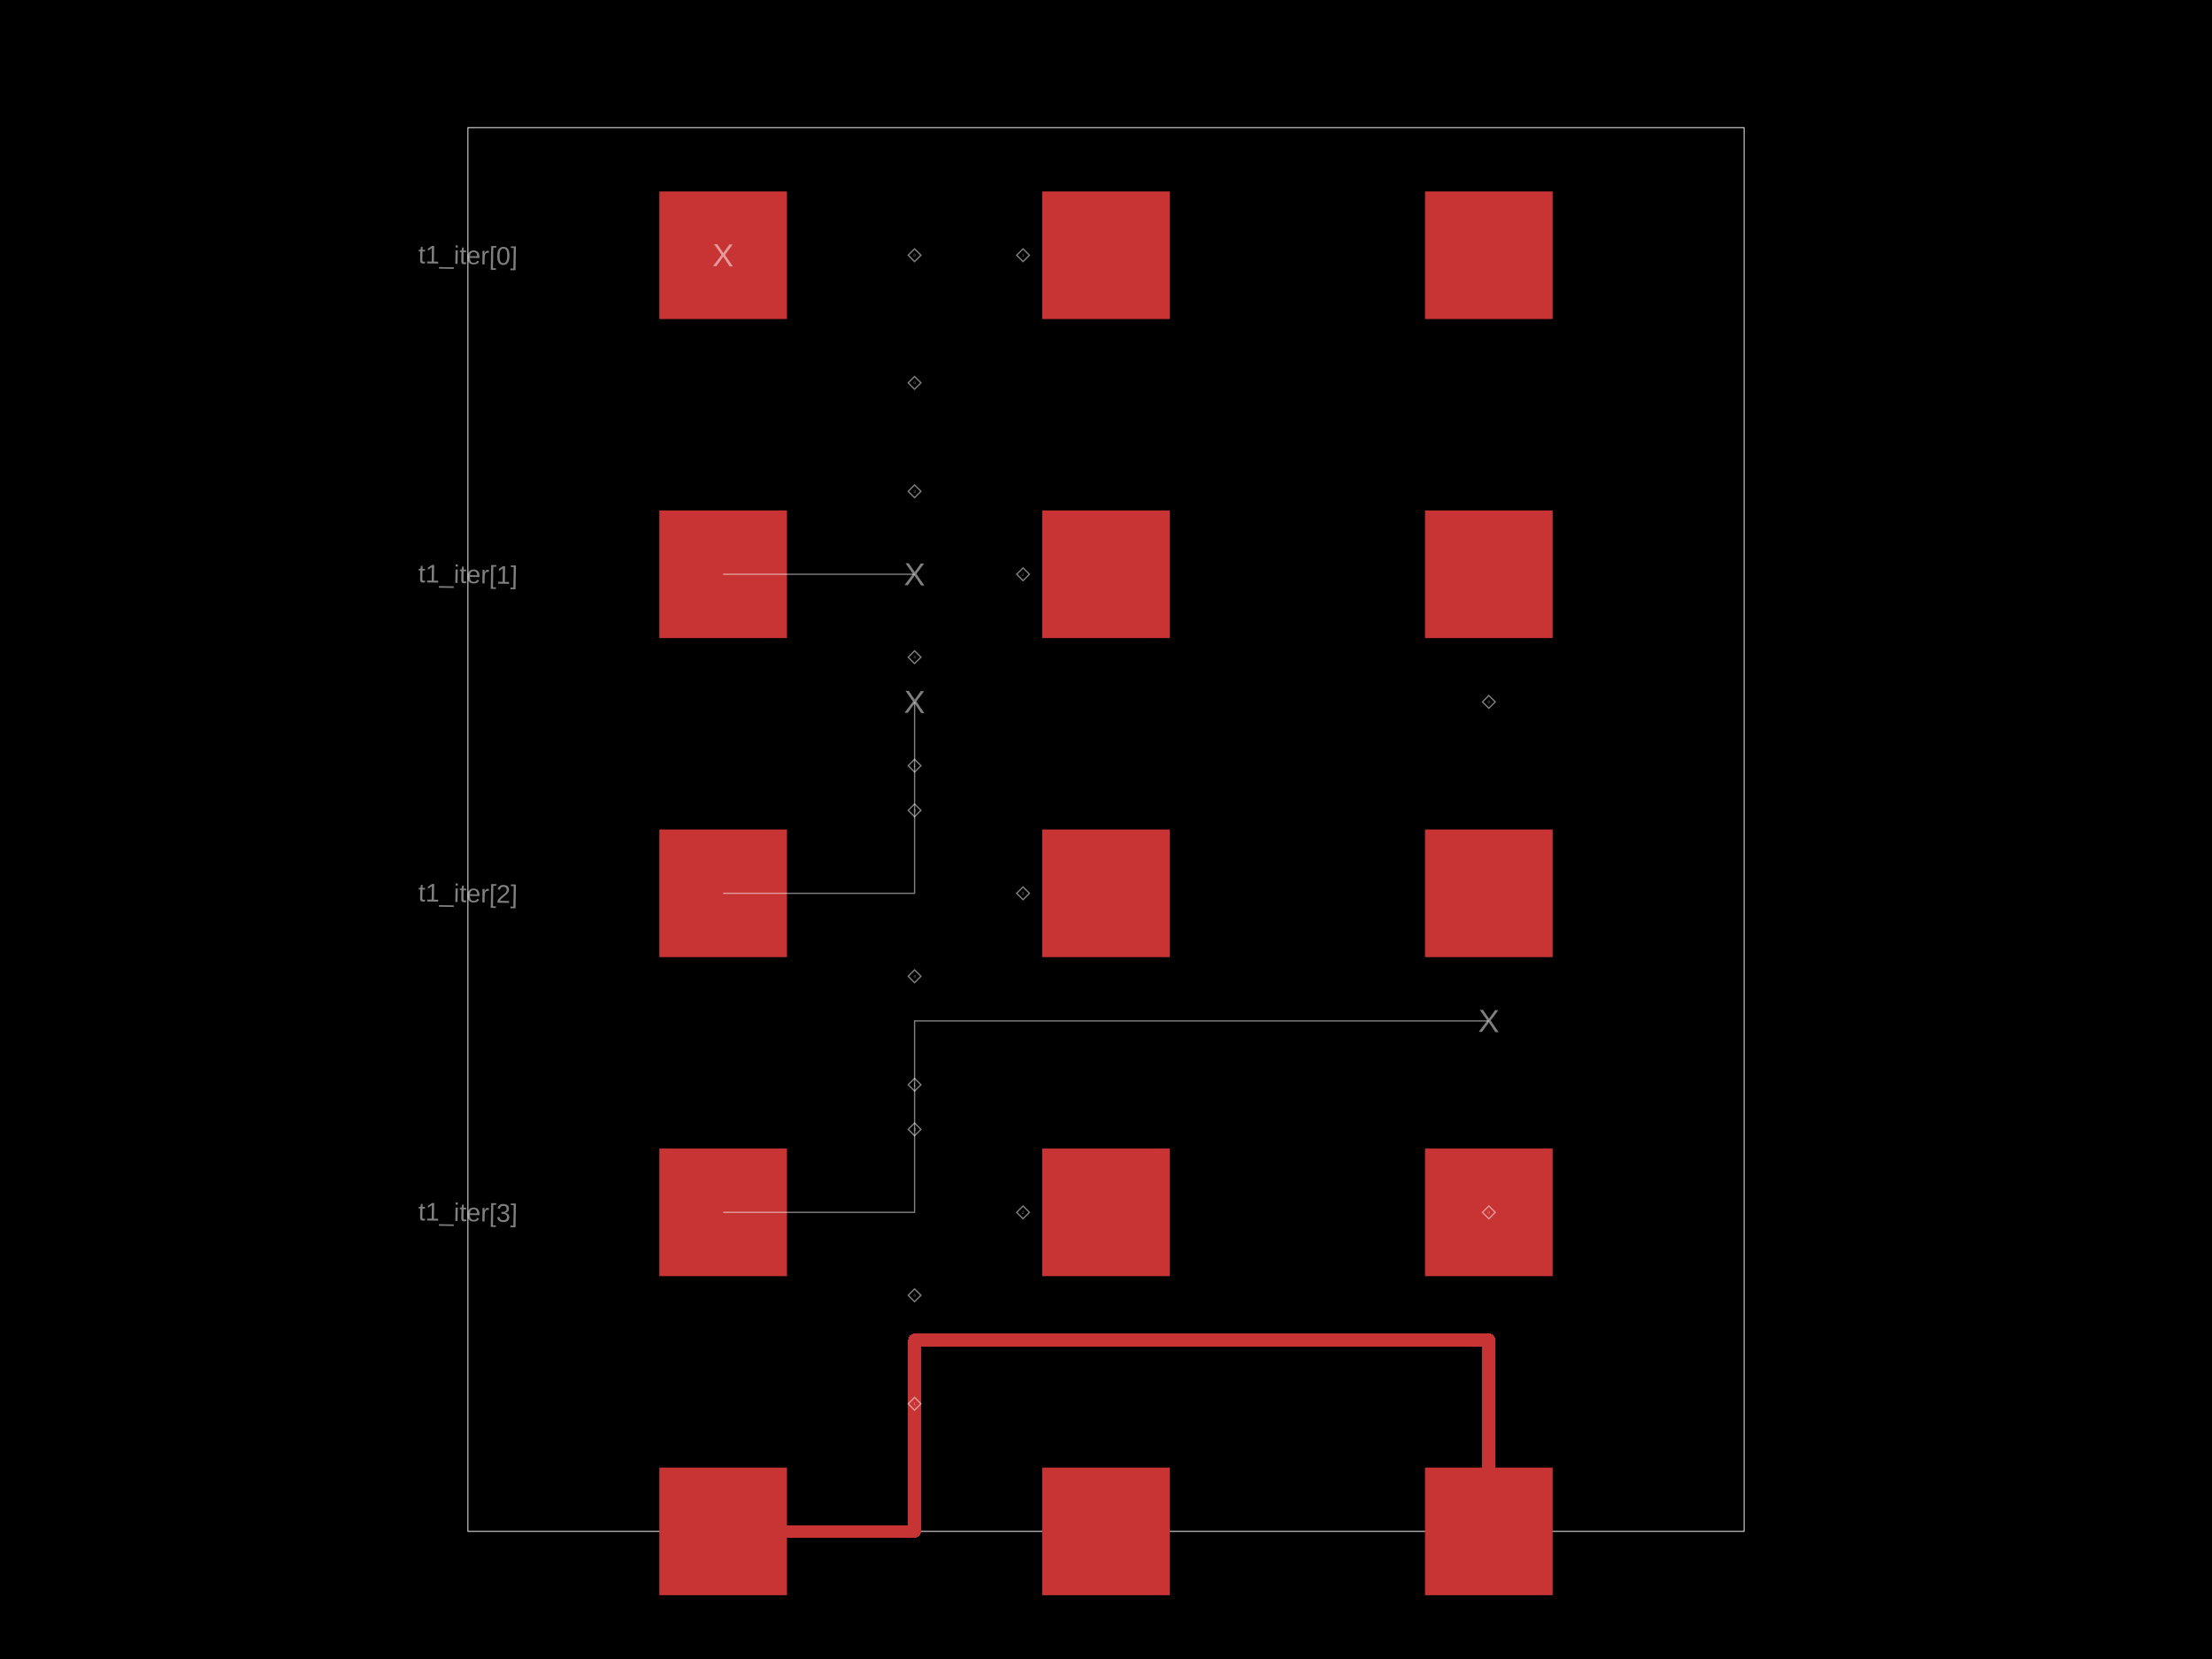
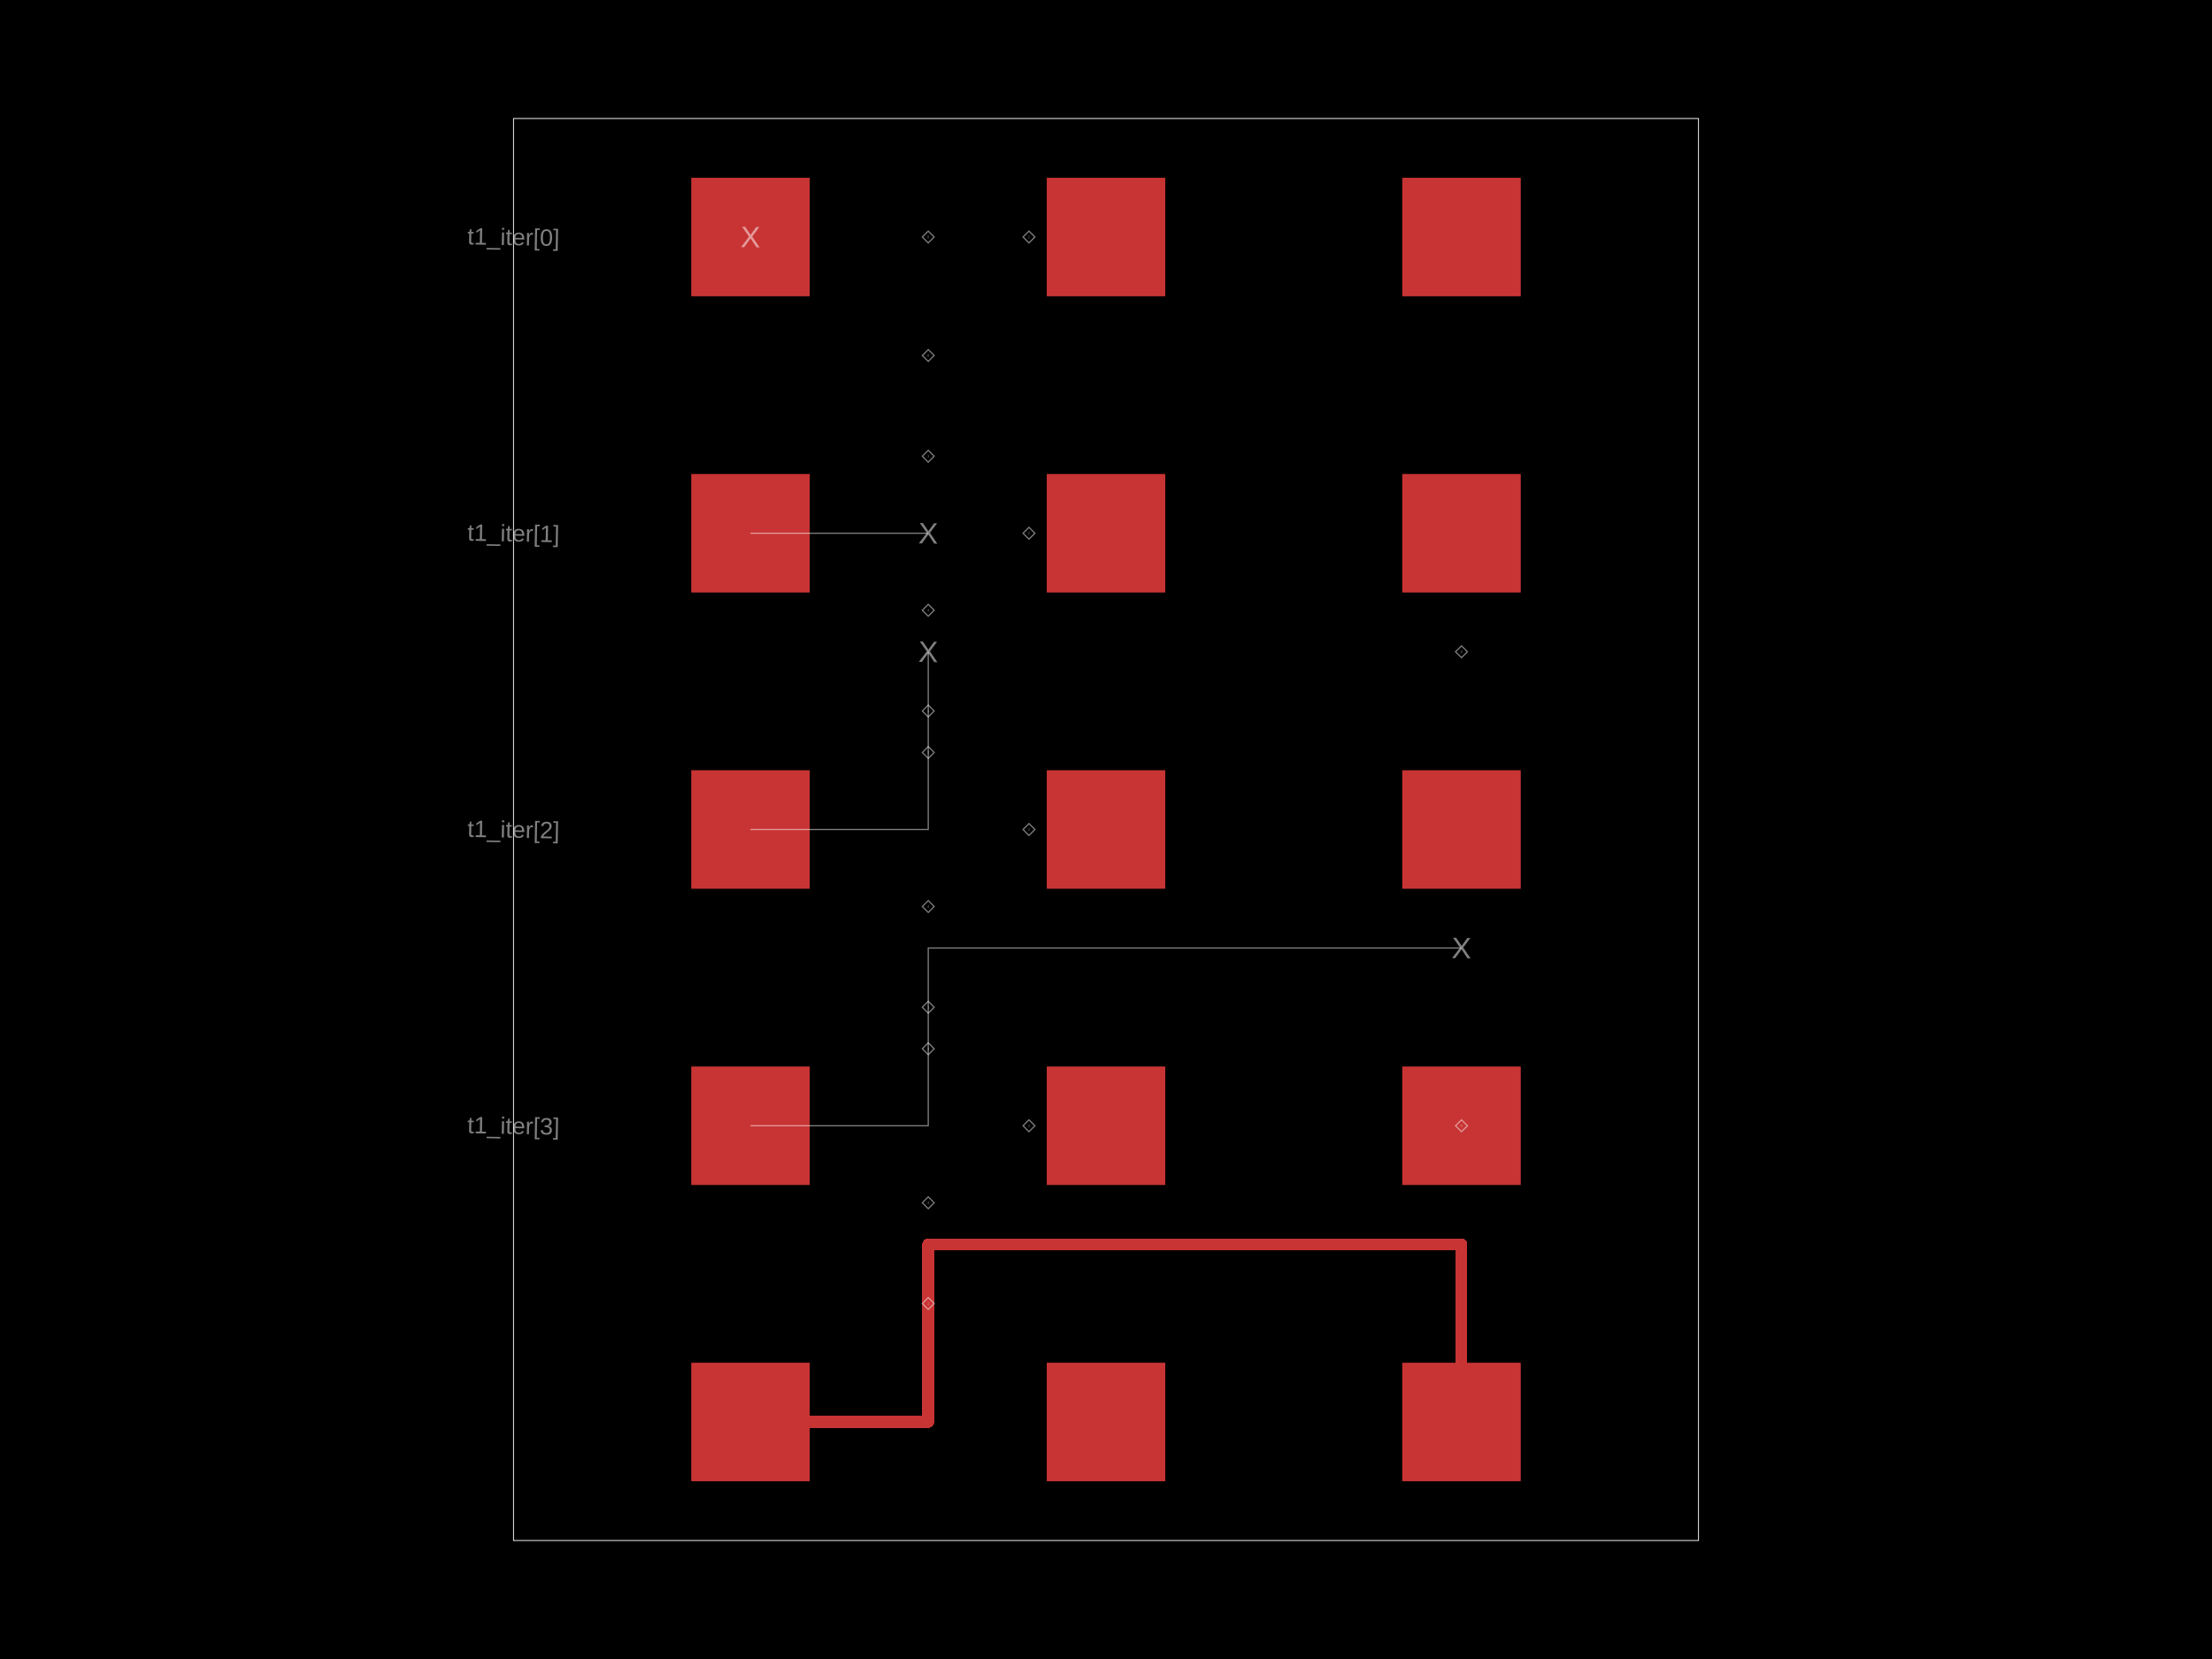
<svg xmlns="http://www.w3.org/2000/svg" width="800" height="600">
  <style>
              .pcb-board { fill: #000; }
              .pcb-trace { fill: none; }
              .pcb-hole-outer { fill: rgb(200, 52, 52); }
              .pcb-hole-inner { fill: rgb(255, 38, 226); }
              .pcb-pad { }
              .pcb-boundary { fill: none; stroke: #fff; stroke-width: 0.3; }
              .pcb-silkscreen { fill: none; }
              .pcb-silkscreen-top { stroke: #f2eda1; }
              .pcb-silkscreen-bottom { stroke: #f2eda1; }
              .pcb-silkscreen-text { fill: #f2eda1; }
            </style>
  <rect class="pcb-board" x="0" y="0" width="800" height="600" />
-   <rect class="pcb-boundary" x="169.231" y="46.154" width="461.538" height="507.692" />
-   <g transform="translate(261.5385, 92.30769) rotate(0) scale(1, -1)">
+   <rect class="pcb-boundary" x="185.714" y="42.857" width="428.571" height="514.286" />
+   <g transform="translate(271.4286, 85.71429) rotate(0) scale(1, -1)">
    <rect class="pcb-component" x="0" y="0" width="0" height="0" />
    <rect class="pcb-component-outline" x="0" y="0" width="0" height="0" />
  </g>
-   <g transform="translate(538.4615, 92.30769) rotate(0) scale(1, -1)">
+   <g transform="translate(528.5714, 85.71429) rotate(0) scale(1, -1)">
    <rect class="pcb-component" x="0" y="0" width="0" height="0" />
    <rect class="pcb-component-outline" x="0" y="0" width="0" height="0" />
  </g>
-   <g transform="translate(400, 92.30769) rotate(0) scale(1, -1)">
+   <g transform="translate(400, 85.71429) rotate(0) scale(1, -1)">
    <rect class="pcb-component" x="0" y="0" width="0" height="0" />
    <rect class="pcb-component-outline" x="0" y="0" width="0" height="0" />
  </g>
-   <g transform="translate(261.5385, 207.6923) rotate(0) scale(1, -1)">
+   <g transform="translate(271.4286, 192.8571) rotate(0) scale(1, -1)">
    <rect class="pcb-component" x="0" y="0" width="0" height="0" />
    <rect class="pcb-component-outline" x="0" y="0" width="0" height="0" />
  </g>
-   <g transform="translate(538.4615, 207.6923) rotate(0) scale(1, -1)">
+   <g transform="translate(528.5714, 192.8571) rotate(0) scale(1, -1)">
    <rect class="pcb-component" x="0" y="0" width="0" height="0" />
    <rect class="pcb-component-outline" x="0" y="0" width="0" height="0" />
  </g>
-   <g transform="translate(400, 207.6923) rotate(0) scale(1, -1)">
+   <g transform="translate(400, 192.8571) rotate(0) scale(1, -1)">
    <rect class="pcb-component" x="0" y="0" width="0" height="0" />
    <rect class="pcb-component-outline" x="0" y="0" width="0" height="0" />
  </g>
-   <g transform="translate(261.5385, 323.0769) rotate(0) scale(1, -1)">
+   <g transform="translate(271.4286, 300) rotate(0) scale(1, -1)">
    <rect class="pcb-component" x="0" y="0" width="0" height="0" />
    <rect class="pcb-component-outline" x="0" y="0" width="0" height="0" />
  </g>
-   <g transform="translate(538.4615, 323.0769) rotate(0) scale(1, -1)">
+   <g transform="translate(528.5714, 300) rotate(0) scale(1, -1)">
    <rect class="pcb-component" x="0" y="0" width="0" height="0" />
    <rect class="pcb-component-outline" x="0" y="0" width="0" height="0" />
  </g>
-   <g transform="translate(400, 323.0769) rotate(0) scale(1, -1)">
+   <g transform="translate(400, 300) rotate(0) scale(1, -1)">
    <rect class="pcb-component" x="0" y="0" width="0" height="0" />
    <rect class="pcb-component-outline" x="0" y="0" width="0" height="0" />
  </g>
-   <g transform="translate(261.5385, 438.4615) rotate(0) scale(1, -1)">
+   <g transform="translate(271.4286, 407.1429) rotate(0) scale(1, -1)">
    <rect class="pcb-component" x="0" y="0" width="0" height="0" />
    <rect class="pcb-component-outline" x="0" y="0" width="0" height="0" />
  </g>
-   <g transform="translate(538.4615, 438.4615) rotate(0) scale(1, -1)">
+   <g transform="translate(528.5714, 407.1429) rotate(0) scale(1, -1)">
    <rect class="pcb-component" x="0" y="0" width="0" height="0" />
    <rect class="pcb-component-outline" x="0" y="0" width="0" height="0" />
  </g>
-   <g transform="translate(400, 438.4615) rotate(0) scale(1, -1)">
+   <g transform="translate(400, 407.1429) rotate(0) scale(1, -1)">
    <rect class="pcb-component" x="0" y="0" width="0" height="0" />
    <rect class="pcb-component-outline" x="0" y="0" width="0" height="0" />
  </g>
-   <g transform="translate(261.5385, 553.8462) rotate(0) scale(1, -1)">
+   <g transform="translate(271.4286, 514.2857) rotate(0) scale(1, -1)">
    <rect class="pcb-component" x="0" y="0" width="0" height="0" />
    <rect class="pcb-component-outline" x="0" y="0" width="0" height="0" />
  </g>
-   <g transform="translate(538.4615, 553.8462) rotate(0) scale(1, -1)">
+   <g transform="translate(528.5714, 514.2857) rotate(0) scale(1, -1)">
    <rect class="pcb-component" x="0" y="0" width="0" height="0" />
    <rect class="pcb-component-outline" x="0" y="0" width="0" height="0" />
  </g>
-   <g transform="translate(400, 553.8462) rotate(0) scale(1, -1)">
+   <g transform="translate(400, 514.2857) rotate(0) scale(1, -1)">
    <rect class="pcb-component" x="0" y="0" width="0" height="0" />
    <rect class="pcb-component-outline" x="0" y="0" width="0" height="0" />
  </g>
-   <rect class="pcb-pad" fill="rgb(200, 52, 52)" x="238.462" y="69.231" width="46.154" height="46.154" />
-   <rect class="pcb-pad" fill="rgb(200, 52, 52)" x="515.385" y="69.231" width="46.154" height="46.154" />
-   <rect class="pcb-pad" fill="rgb(200, 52, 52)" x="376.923" y="69.231" width="46.154" height="46.154" />
-   <rect class="pcb-pad" fill="rgb(200, 52, 52)" x="238.462" y="184.615" width="46.154" height="46.154" />
-   <rect class="pcb-pad" fill="rgb(200, 52, 52)" x="515.385" y="184.615" width="46.154" height="46.154" />
-   <rect class="pcb-pad" fill="rgb(200, 52, 52)" x="376.923" y="184.615" width="46.154" height="46.154" />
-   <rect class="pcb-pad" fill="rgb(200, 52, 52)" x="238.462" y="300" width="46.154" height="46.154" />
-   <rect class="pcb-pad" fill="rgb(200, 52, 52)" x="515.385" y="300" width="46.154" height="46.154" />
-   <rect class="pcb-pad" fill="rgb(200, 52, 52)" x="376.923" y="300" width="46.154" height="46.154" />
-   <rect class="pcb-pad" fill="rgb(200, 52, 52)" x="238.462" y="415.385" width="46.154" height="46.154" />
-   <rect class="pcb-pad" fill="rgb(200, 52, 52)" x="515.385" y="415.385" width="46.154" height="46.154" />
-   <rect class="pcb-pad" fill="rgb(200, 52, 52)" x="376.923" y="415.385" width="46.154" height="46.154" />
-   <rect class="pcb-pad" fill="rgb(200, 52, 52)" x="238.462" y="530.769" width="46.154" height="46.154" />
-   <rect class="pcb-pad" fill="rgb(200, 52, 52)" x="515.385" y="530.769" width="46.154" height="46.154" />
-   <rect class="pcb-pad" fill="rgb(200, 52, 52)" x="376.923" y="530.769" width="46.154" height="46.154" />
-   <path class="pcb-trace" stroke="rgb(200, 52, 52)" d="M 261.538 553.846 L 330.769 553.846" stroke-width="4.615" stroke-linecap="round" stroke-linejoin="round" shape-rendering="crispEdges" />
-   <path class="pcb-trace" stroke="rgb(200, 52, 52)" d="M 330.769 553.846 L 330.769 484.615" stroke-width="4.615" stroke-linecap="round" stroke-linejoin="round" shape-rendering="crispEdges" />
-   <path class="pcb-trace" stroke="rgb(200, 52, 52)" d="M 330.769 484.615 L 538.462 484.615" stroke-width="4.615" stroke-linecap="round" stroke-linejoin="round" shape-rendering="crispEdges" />
-   <path class="pcb-trace" stroke="rgb(200, 52, 52)" d="M 538.462 484.615 L 538.462 553.846" stroke-width="4.615" stroke-linecap="round" stroke-linejoin="round" shape-rendering="crispEdges" />
-   <path class="pcb-fabrication-note-path" stroke="rgba(255,255,255,0.5)" fill="none" d="M 330.769 90 L 333.077 92.308 L 330.769 94.615 L 328.462 92.308 Z" stroke-width="0.462" data-pcb-component-id="" data-pcb-fabrication-note-path-id="note_path_-1.5_0" />
-   <path class="pcb-fabrication-note-path" stroke="rgba(255,255,255,0.5)" fill="none" d="M 370 90 L 372.308 92.308 L 370 94.615 L 367.692 92.308 Z" stroke-width="0.462" data-pcb-component-id="" data-pcb-fabrication-note-path-id="note_path_-0.6499999999999999_0" />
-   <path class="pcb-fabrication-note-path" stroke="rgba(255,255,255,0.5)" fill="none" d="M 330.769 136.154 L 333.077 138.462 L 330.769 140.769 L 328.462 138.462 Z" stroke-width="0.462" data-pcb-component-id="" data-pcb-fabrication-note-path-id="note_path_-1.5_1.5" />
-   <path class="pcb-fabrication-note-path" stroke="rgba(255,255,255,0.5)" fill="none" d="M 330.769 274.615 L 333.077 276.923 L 330.769 279.231 L 328.462 276.923 Z" stroke-width="0.462" data-pcb-component-id="" data-pcb-fabrication-note-path-id="note_path_-1.5_-1.5" />
-   <path class="pcb-fabrication-note-path" stroke="rgba(255,255,255,0.5)" fill="none" d="M 370 205.385 L 372.308 207.692 L 370 210 L 367.692 207.692 Z" stroke-width="0.462" data-pcb-component-id="" data-pcb-fabrication-note-path-id="note_path_-0.6499999999999999_0" />
-   <path class="pcb-fabrication-note-path" stroke="rgba(255,255,255,0.5)" fill="none" d="M 330.769 175.385 L 333.077 177.692 L 330.769 180 L 328.462 177.692 Z" stroke-width="0.462" data-pcb-component-id="" data-pcb-fabrication-note-path-id="note_path_-1.5_0.65" />
-   <path class="pcb-fabrication-note-path" stroke="rgba(255,255,255,0.5)" fill="none" d="M 330.769 235.385 L 333.077 237.692 L 330.769 240 L 328.462 237.692 Z" stroke-width="0.462" data-pcb-component-id="" data-pcb-fabrication-note-path-id="note_path_-1.5_-0.65" />
-   <path class="pcb-fabrication-note-path" stroke="rgba(255,255,255,0.5)" fill="none" d="M 261.538 207.692 L 330.769 207.692" stroke-width="0.462" data-pcb-component-id="" data-pcb-fabrication-note-path-id="note_path_-1.5_0" />
-   <path class="pcb-fabrication-note-path" stroke="rgba(255,255,255,0.5)" fill="none" d="M 538.462 251.538 L 540.769 253.846 L 538.462 256.154 L 536.154 253.846 Z" stroke-width="0.462" data-pcb-component-id="" data-pcb-fabrication-note-path-id="note_path_3_1.5" />
-   <path class="pcb-fabrication-note-path" stroke="rgba(255,255,255,0.5)" fill="none" d="M 330.769 390 L 333.077 392.308 L 330.769 394.615 L 328.462 392.308 Z" stroke-width="0.462" data-pcb-component-id="" data-pcb-fabrication-note-path-id="note_path_-1.5_-1.5" />
-   <path class="pcb-fabrication-note-path" stroke="rgba(255,255,255,0.5)" fill="none" d="M 370 320.769 L 372.308 323.077 L 370 325.385 L 367.692 323.077 Z" stroke-width="0.462" data-pcb-component-id="" data-pcb-fabrication-note-path-id="note_path_-0.6499999999999999_0" />
-   <path class="pcb-fabrication-note-path" stroke="rgba(255,255,255,0.5)" fill="none" d="M 330.769 290.769 L 333.077 293.077 L 330.769 295.385 L 328.462 293.077 Z" stroke-width="0.462" data-pcb-component-id="" data-pcb-fabrication-note-path-id="note_path_-1.5_0.65" />
-   <path class="pcb-fabrication-note-path" stroke="rgba(255,255,255,0.5)" fill="none" d="M 330.769 350.769 L 333.077 353.077 L 330.769 355.385 L 328.462 353.077 Z" stroke-width="0.462" data-pcb-component-id="" data-pcb-fabrication-note-path-id="note_path_-1.5_-0.65" />
-   <path class="pcb-fabrication-note-path" stroke="rgba(255,255,255,0.5)" fill="none" d="M 261.538 323.077 L 330.769 323.077 L 330.769 253.846" stroke-width="0.462" data-pcb-component-id="" data-pcb-fabrication-note-path-id="note_path_-1.5_1.5" />
-   <path class="pcb-fabrication-note-path" stroke="rgba(255,255,255,0.5)" fill="none" d="M 538.462 436.154 L 540.769 438.462 L 538.462 440.769 L 536.154 438.462 Z" stroke-width="0.462" data-pcb-component-id="" data-pcb-fabrication-note-path-id="note_path_3_0" />
-   <path class="pcb-fabrication-note-path" stroke="rgba(255,255,255,0.5)" fill="none" d="M 330.769 505.385 L 333.077 507.692 L 330.769 510 L 328.462 507.692 Z" stroke-width="0.462" data-pcb-component-id="" data-pcb-fabrication-note-path-id="note_path_-1.5_-1.5" />
-   <path class="pcb-fabrication-note-path" stroke="rgba(255,255,255,0.5)" fill="none" d="M 370 436.154 L 372.308 438.462 L 370 440.769 L 367.692 438.462 Z" stroke-width="0.462" data-pcb-component-id="" data-pcb-fabrication-note-path-id="note_path_-0.6499999999999999_0" />
-   <path class="pcb-fabrication-note-path" stroke="rgba(255,255,255,0.5)" fill="none" d="M 330.769 406.154 L 333.077 408.462 L 330.769 410.769 L 328.462 408.462 Z" stroke-width="0.462" data-pcb-component-id="" data-pcb-fabrication-note-path-id="note_path_-1.5_0.65" />
-   <path class="pcb-fabrication-note-path" stroke="rgba(255,255,255,0.5)" fill="none" d="M 330.769 466.154 L 333.077 468.462 L 330.769 470.769 L 328.462 468.462 Z" stroke-width="0.462" data-pcb-component-id="" data-pcb-fabrication-note-path-id="note_path_-1.5_-0.65" />
-   <path class="pcb-fabrication-note-path" stroke="rgba(255,255,255,0.5)" fill="none" d="M 261.538 438.462 L 330.769 438.462 L 330.769 369.231 L 538.462 369.231" stroke-width="0.462" data-pcb-component-id="" data-pcb-fabrication-note-path-id="note_path_3_1.5" />
-   <text x="0" y="0" font-family="Arial, sans-serif" font-size="11.538" text-anchor="middle" dominant-baseline="central" transform="matrix(0.9998477,0.01745241,-0.01745241,0.9998477,261.5385,92.30769)" class="pcb-fabrication-note-text" fill="rgba(255,255,255,0.5)">X</text>
-   <text x="0" y="0" font-family="Arial, sans-serif" font-size="1.385" text-anchor="middle" dominant-baseline="central" transform="matrix(0.9998477,0.01745241,-0.01745241,0.9998477,330.7692,92.30769)" class="pcb-fabrication-note-text" fill="rgba(255,255,255,0.5)">0</text>
-   <text x="0" y="0" font-family="Arial, sans-serif" font-size="1.385" text-anchor="middle" dominant-baseline="central" transform="matrix(0.9998477,0.01745241,-0.01745241,0.9998477,370,92.30769)" class="pcb-fabrication-note-text" fill="rgba(255,255,255,0.5)">1</text>
-   <text x="0" y="0" font-family="Arial, sans-serif" font-size="9.231" text-anchor="middle" dominant-baseline="central" transform="matrix(0.9998477,0.01745241,-0.01745241,0.9998477,169.2308,92.30769)" class="pcb-fabrication-note-text" fill="rgba(255,255,255,0.5)">t1_iter[0]</text>
-   <text x="0" y="0" font-family="Arial, sans-serif" font-size="11.538" text-anchor="middle" dominant-baseline="central" transform="matrix(0.9998477,0.01745241,-0.01745241,0.9998477,330.7692,207.6923)" class="pcb-fabrication-note-text" fill="rgba(255,255,255,0.5)">X</text>
-   <text x="0" y="0" font-family="Arial, sans-serif" font-size="1.385" text-anchor="middle" dominant-baseline="central" transform="matrix(0.9998477,0.01745241,-0.01745241,0.9998477,330.7692,138.4615)" class="pcb-fabrication-note-text" fill="rgba(255,255,255,0.5)">0</text>
-   <text x="0" y="0" font-family="Arial, sans-serif" font-size="1.385" text-anchor="middle" dominant-baseline="central" transform="matrix(0.9998477,0.01745241,-0.01745241,0.9998477,330.7692,276.9231)" class="pcb-fabrication-note-text" fill="rgba(255,255,255,0.5)">1</text>
-   <text x="0" y="0" font-family="Arial, sans-serif" font-size="1.385" text-anchor="middle" dominant-baseline="central" transform="matrix(0.9998477,0.01745241,-0.01745241,0.9998477,370,207.6923)" class="pcb-fabrication-note-text" fill="rgba(255,255,255,0.5)">2</text>
-   <text x="0" y="0" font-family="Arial, sans-serif" font-size="1.385" text-anchor="middle" dominant-baseline="central" transform="matrix(0.9998477,0.01745241,-0.01745241,0.9998477,330.7692,177.6923)" class="pcb-fabrication-note-text" fill="rgba(255,255,255,0.5)">3</text>
-   <text x="0" y="0" font-family="Arial, sans-serif" font-size="1.385" text-anchor="middle" dominant-baseline="central" transform="matrix(0.9998477,0.01745241,-0.01745241,0.9998477,330.7692,237.6923)" class="pcb-fabrication-note-text" fill="rgba(255,255,255,0.5)">4</text>
-   <text x="0" y="0" font-family="Arial, sans-serif" font-size="9.231" text-anchor="middle" dominant-baseline="central" transform="matrix(0.9998477,0.01745241,-0.01745241,0.9998477,169.2308,207.6923)" class="pcb-fabrication-note-text" fill="rgba(255,255,255,0.5)">t1_iter[1]</text>
-   <text x="0" y="0" font-family="Arial, sans-serif" font-size="11.538" text-anchor="middle" dominant-baseline="central" transform="matrix(0.9998477,0.01745241,-0.01745241,0.9998477,330.7692,253.8462)" class="pcb-fabrication-note-text" fill="rgba(255,255,255,0.5)">X</text>
-   <text x="0" y="0" font-family="Arial, sans-serif" font-size="1.385" text-anchor="middle" dominant-baseline="central" transform="matrix(0.9998477,0.01745241,-0.01745241,0.9998477,538.4615,253.8462)" class="pcb-fabrication-note-text" fill="rgba(255,255,255,0.5)">0</text>
-   <text x="0" y="0" font-family="Arial, sans-serif" font-size="1.385" text-anchor="middle" dominant-baseline="central" transform="matrix(0.9998477,0.01745241,-0.01745241,0.9998477,330.7692,392.3077)" class="pcb-fabrication-note-text" fill="rgba(255,255,255,0.5)">1</text>
-   <text x="0" y="0" font-family="Arial, sans-serif" font-size="1.385" text-anchor="middle" dominant-baseline="central" transform="matrix(0.9998477,0.01745241,-0.01745241,0.9998477,370,323.0769)" class="pcb-fabrication-note-text" fill="rgba(255,255,255,0.5)">2</text>
-   <text x="0" y="0" font-family="Arial, sans-serif" font-size="1.385" text-anchor="middle" dominant-baseline="central" transform="matrix(0.9998477,0.01745241,-0.01745241,0.9998477,330.7692,293.0769)" class="pcb-fabrication-note-text" fill="rgba(255,255,255,0.5)">3</text>
-   <text x="0" y="0" font-family="Arial, sans-serif" font-size="1.385" text-anchor="middle" dominant-baseline="central" transform="matrix(0.9998477,0.01745241,-0.01745241,0.9998477,330.7692,353.0769)" class="pcb-fabrication-note-text" fill="rgba(255,255,255,0.5)">4</text>
-   <text x="0" y="0" font-family="Arial, sans-serif" font-size="9.231" text-anchor="middle" dominant-baseline="central" transform="matrix(0.9998477,0.01745241,-0.01745241,0.9998477,169.2308,323.0769)" class="pcb-fabrication-note-text" fill="rgba(255,255,255,0.5)">t1_iter[2]</text>
-   <text x="0" y="0" font-family="Arial, sans-serif" font-size="11.538" text-anchor="middle" dominant-baseline="central" transform="matrix(0.9998477,0.01745241,-0.01745241,0.9998477,538.4615,369.2308)" class="pcb-fabrication-note-text" fill="rgba(255,255,255,0.5)">X</text>
-   <text x="0" y="0" font-family="Arial, sans-serif" font-size="1.385" text-anchor="middle" dominant-baseline="central" transform="matrix(0.9998477,0.01745241,-0.01745241,0.9998477,538.4615,438.4615)" class="pcb-fabrication-note-text" fill="rgba(255,255,255,0.5)">0</text>
-   <text x="0" y="0" font-family="Arial, sans-serif" font-size="1.385" text-anchor="middle" dominant-baseline="central" transform="matrix(0.9998477,0.01745241,-0.01745241,0.9998477,330.7692,507.6923)" class="pcb-fabrication-note-text" fill="rgba(255,255,255,0.5)">1</text>
-   <text x="0" y="0" font-family="Arial, sans-serif" font-size="1.385" text-anchor="middle" dominant-baseline="central" transform="matrix(0.9998477,0.01745241,-0.01745241,0.9998477,370,438.4615)" class="pcb-fabrication-note-text" fill="rgba(255,255,255,0.5)">2</text>
-   <text x="0" y="0" font-family="Arial, sans-serif" font-size="1.385" text-anchor="middle" dominant-baseline="central" transform="matrix(0.9998477,0.01745241,-0.01745241,0.9998477,330.7692,408.4615)" class="pcb-fabrication-note-text" fill="rgba(255,255,255,0.5)">3</text>
-   <text x="0" y="0" font-family="Arial, sans-serif" font-size="1.385" text-anchor="middle" dominant-baseline="central" transform="matrix(0.9998477,0.01745241,-0.01745241,0.9998477,330.7692,468.4615)" class="pcb-fabrication-note-text" fill="rgba(255,255,255,0.5)">4</text>
-   <text x="0" y="0" font-family="Arial, sans-serif" font-size="9.231" text-anchor="middle" dominant-baseline="central" transform="matrix(0.9998477,0.01745241,-0.01745241,0.9998477,169.2308,438.4615)" class="pcb-fabrication-note-text" fill="rgba(255,255,255,0.5)">t1_iter[3]</text>
+   <rect class="pcb-pad" fill="rgb(200, 52, 52)" x="250" y="64.286" width="42.857" height="42.857" />
+   <rect class="pcb-pad" fill="rgb(200, 52, 52)" x="507.143" y="64.286" width="42.857" height="42.857" />
+   <rect class="pcb-pad" fill="rgb(200, 52, 52)" x="378.571" y="64.286" width="42.857" height="42.857" />
+   <rect class="pcb-pad" fill="rgb(200, 52, 52)" x="250" y="171.429" width="42.857" height="42.857" />
+   <rect class="pcb-pad" fill="rgb(200, 52, 52)" x="507.143" y="171.429" width="42.857" height="42.857" />
+   <rect class="pcb-pad" fill="rgb(200, 52, 52)" x="378.571" y="171.429" width="42.857" height="42.857" />
+   <rect class="pcb-pad" fill="rgb(200, 52, 52)" x="250" y="278.571" width="42.857" height="42.857" />
+   <rect class="pcb-pad" fill="rgb(200, 52, 52)" x="507.143" y="278.571" width="42.857" height="42.857" />
+   <rect class="pcb-pad" fill="rgb(200, 52, 52)" x="378.571" y="278.571" width="42.857" height="42.857" />
+   <rect class="pcb-pad" fill="rgb(200, 52, 52)" x="250" y="385.714" width="42.857" height="42.857" />
+   <rect class="pcb-pad" fill="rgb(200, 52, 52)" x="507.143" y="385.714" width="42.857" height="42.857" />
+   <rect class="pcb-pad" fill="rgb(200, 52, 52)" x="378.571" y="385.714" width="42.857" height="42.857" />
+   <rect class="pcb-pad" fill="rgb(200, 52, 52)" x="250" y="492.857" width="42.857" height="42.857" />
+   <rect class="pcb-pad" fill="rgb(200, 52, 52)" x="507.143" y="492.857" width="42.857" height="42.857" />
+   <rect class="pcb-pad" fill="rgb(200, 52, 52)" x="378.571" y="492.857" width="42.857" height="42.857" />
+   <path class="pcb-trace" stroke="rgb(200, 52, 52)" d="M 271.429 514.286 L 335.714 514.286" stroke-width="4.286" stroke-linecap="round" stroke-linejoin="round" shape-rendering="crispEdges" />
+   <path class="pcb-trace" stroke="rgb(200, 52, 52)" d="M 335.714 514.286 L 335.714 450" stroke-width="4.286" stroke-linecap="round" stroke-linejoin="round" shape-rendering="crispEdges" />
+   <path class="pcb-trace" stroke="rgb(200, 52, 52)" d="M 335.714 450 L 528.571 450" stroke-width="4.286" stroke-linecap="round" stroke-linejoin="round" shape-rendering="crispEdges" />
+   <path class="pcb-trace" stroke="rgb(200, 52, 52)" d="M 528.571 450 L 528.571 514.286" stroke-width="4.286" stroke-linecap="round" stroke-linejoin="round" shape-rendering="crispEdges" />
+   <path class="pcb-fabrication-note-path" stroke="rgba(255,255,255,0.5)" fill="none" d="M 335.714 83.571 L 337.857 85.714 L 335.714 87.857 L 333.571 85.714 Z" stroke-width="0.429" data-pcb-component-id="" data-pcb-fabrication-note-path-id="note_path_-1.5_0" />
+   <path class="pcb-fabrication-note-path" stroke="rgba(255,255,255,0.5)" fill="none" d="M 372.143 83.571 L 374.286 85.714 L 372.143 87.857 L 370 85.714 Z" stroke-width="0.429" data-pcb-component-id="" data-pcb-fabrication-note-path-id="note_path_-0.6499999999999999_0" />
+   <path class="pcb-fabrication-note-path" stroke="rgba(255,255,255,0.5)" fill="none" d="M 335.714 126.429 L 337.857 128.571 L 335.714 130.714 L 333.571 128.571 Z" stroke-width="0.429" data-pcb-component-id="" data-pcb-fabrication-note-path-id="note_path_-1.5_1.5" />
+   <path class="pcb-fabrication-note-path" stroke="rgba(255,255,255,0.5)" fill="none" d="M 335.714 255 L 337.857 257.143 L 335.714 259.286 L 333.571 257.143 Z" stroke-width="0.429" data-pcb-component-id="" data-pcb-fabrication-note-path-id="note_path_-1.5_-1.5" />
+   <path class="pcb-fabrication-note-path" stroke="rgba(255,255,255,0.5)" fill="none" d="M 372.143 190.714 L 374.286 192.857 L 372.143 195 L 370 192.857 Z" stroke-width="0.429" data-pcb-component-id="" data-pcb-fabrication-note-path-id="note_path_-0.6499999999999999_0" />
+   <path class="pcb-fabrication-note-path" stroke="rgba(255,255,255,0.5)" fill="none" d="M 335.714 162.857 L 337.857 165 L 335.714 167.143 L 333.571 165 Z" stroke-width="0.429" data-pcb-component-id="" data-pcb-fabrication-note-path-id="note_path_-1.5_0.65" />
+   <path class="pcb-fabrication-note-path" stroke="rgba(255,255,255,0.5)" fill="none" d="M 335.714 218.571 L 337.857 220.714 L 335.714 222.857 L 333.571 220.714 Z" stroke-width="0.429" data-pcb-component-id="" data-pcb-fabrication-note-path-id="note_path_-1.5_-0.65" />
+   <path class="pcb-fabrication-note-path" stroke="rgba(255,255,255,0.5)" fill="none" d="M 271.429 192.857 L 335.714 192.857" stroke-width="0.429" data-pcb-component-id="" data-pcb-fabrication-note-path-id="note_path_-1.5_0" />
+   <path class="pcb-fabrication-note-path" stroke="rgba(255,255,255,0.5)" fill="none" d="M 528.571 233.571 L 530.714 235.714 L 528.571 237.857 L 526.429 235.714 Z" stroke-width="0.429" data-pcb-component-id="" data-pcb-fabrication-note-path-id="note_path_3_1.5" />
+   <path class="pcb-fabrication-note-path" stroke="rgba(255,255,255,0.5)" fill="none" d="M 335.714 362.143 L 337.857 364.286 L 335.714 366.429 L 333.571 364.286 Z" stroke-width="0.429" data-pcb-component-id="" data-pcb-fabrication-note-path-id="note_path_-1.5_-1.5" />
+   <path class="pcb-fabrication-note-path" stroke="rgba(255,255,255,0.5)" fill="none" d="M 372.143 297.857 L 374.286 300 L 372.143 302.143 L 370 300 Z" stroke-width="0.429" data-pcb-component-id="" data-pcb-fabrication-note-path-id="note_path_-0.6499999999999999_0" />
+   <path class="pcb-fabrication-note-path" stroke="rgba(255,255,255,0.5)" fill="none" d="M 335.714 270 L 337.857 272.143 L 335.714 274.286 L 333.571 272.143 Z" stroke-width="0.429" data-pcb-component-id="" data-pcb-fabrication-note-path-id="note_path_-1.5_0.65" />
+   <path class="pcb-fabrication-note-path" stroke="rgba(255,255,255,0.5)" fill="none" d="M 335.714 325.714 L 337.857 327.857 L 335.714 330 L 333.571 327.857 Z" stroke-width="0.429" data-pcb-component-id="" data-pcb-fabrication-note-path-id="note_path_-1.5_-0.65" />
+   <path class="pcb-fabrication-note-path" stroke="rgba(255,255,255,0.5)" fill="none" d="M 271.429 300 L 335.714 300 L 335.714 235.714" stroke-width="0.429" data-pcb-component-id="" data-pcb-fabrication-note-path-id="note_path_-1.5_1.5" />
+   <path class="pcb-fabrication-note-path" stroke="rgba(255,255,255,0.5)" fill="none" d="M 528.571 405 L 530.714 407.143 L 528.571 409.286 L 526.429 407.143 Z" stroke-width="0.429" data-pcb-component-id="" data-pcb-fabrication-note-path-id="note_path_3_0" />
+   <path class="pcb-fabrication-note-path" stroke="rgba(255,255,255,0.5)" fill="none" d="M 335.714 469.286 L 337.857 471.429 L 335.714 473.571 L 333.571 471.429 Z" stroke-width="0.429" data-pcb-component-id="" data-pcb-fabrication-note-path-id="note_path_-1.5_-1.5" />
+   <path class="pcb-fabrication-note-path" stroke="rgba(255,255,255,0.5)" fill="none" d="M 372.143 405 L 374.286 407.143 L 372.143 409.286 L 370 407.143 Z" stroke-width="0.429" data-pcb-component-id="" data-pcb-fabrication-note-path-id="note_path_-0.6499999999999999_0" />
+   <path class="pcb-fabrication-note-path" stroke="rgba(255,255,255,0.5)" fill="none" d="M 335.714 377.143 L 337.857 379.286 L 335.714 381.429 L 333.571 379.286 Z" stroke-width="0.429" data-pcb-component-id="" data-pcb-fabrication-note-path-id="note_path_-1.5_0.65" />
+   <path class="pcb-fabrication-note-path" stroke="rgba(255,255,255,0.5)" fill="none" d="M 335.714 432.857 L 337.857 435 L 335.714 437.143 L 333.571 435 Z" stroke-width="0.429" data-pcb-component-id="" data-pcb-fabrication-note-path-id="note_path_-1.5_-0.65" />
+   <path class="pcb-fabrication-note-path" stroke="rgba(255,255,255,0.5)" fill="none" d="M 271.429 407.143 L 335.714 407.143 L 335.714 342.857 L 528.571 342.857" stroke-width="0.429" data-pcb-component-id="" data-pcb-fabrication-note-path-id="note_path_3_1.5" />
+   <text x="0" y="0" font-family="Arial, sans-serif" font-size="10.714" text-anchor="middle" dominant-baseline="central" transform="matrix(0.9998477,0.01745241,-0.01745241,0.9998477,271.4286,85.71429)" class="pcb-fabrication-note-text" fill="rgba(255,255,255,0.5)">X</text>
+   <text x="0" y="0" font-family="Arial, sans-serif" font-size="1.286" text-anchor="middle" dominant-baseline="central" transform="matrix(0.9998477,0.01745241,-0.01745241,0.9998477,335.7143,85.71429)" class="pcb-fabrication-note-text" fill="rgba(255,255,255,0.5)">0</text>
+   <text x="0" y="0" font-family="Arial, sans-serif" font-size="1.286" text-anchor="middle" dominant-baseline="central" transform="matrix(0.9998477,0.01745241,-0.01745241,0.9998477,372.1429,85.71429)" class="pcb-fabrication-note-text" fill="rgba(255,255,255,0.5)">1</text>
+   <text x="0" y="0" font-family="Arial, sans-serif" font-size="8.571" text-anchor="middle" dominant-baseline="central" transform="matrix(0.9998477,0.01745241,-0.01745241,0.9998477,185.7143,85.71429)" class="pcb-fabrication-note-text" fill="rgba(255,255,255,0.5)">t1_iter[0]</text>
+   <text x="0" y="0" font-family="Arial, sans-serif" font-size="10.714" text-anchor="middle" dominant-baseline="central" transform="matrix(0.9998477,0.01745241,-0.01745241,0.9998477,335.7143,192.8571)" class="pcb-fabrication-note-text" fill="rgba(255,255,255,0.5)">X</text>
+   <text x="0" y="0" font-family="Arial, sans-serif" font-size="1.286" text-anchor="middle" dominant-baseline="central" transform="matrix(0.9998477,0.01745241,-0.01745241,0.9998477,335.7143,128.5714)" class="pcb-fabrication-note-text" fill="rgba(255,255,255,0.5)">0</text>
+   <text x="0" y="0" font-family="Arial, sans-serif" font-size="1.286" text-anchor="middle" dominant-baseline="central" transform="matrix(0.9998477,0.01745241,-0.01745241,0.9998477,335.7143,257.1429)" class="pcb-fabrication-note-text" fill="rgba(255,255,255,0.5)">1</text>
+   <text x="0" y="0" font-family="Arial, sans-serif" font-size="1.286" text-anchor="middle" dominant-baseline="central" transform="matrix(0.9998477,0.01745241,-0.01745241,0.9998477,372.1429,192.8571)" class="pcb-fabrication-note-text" fill="rgba(255,255,255,0.5)">2</text>
+   <text x="0" y="0" font-family="Arial, sans-serif" font-size="1.286" text-anchor="middle" dominant-baseline="central" transform="matrix(0.9998477,0.01745241,-0.01745241,0.9998477,335.7143,165)" class="pcb-fabrication-note-text" fill="rgba(255,255,255,0.5)">3</text>
+   <text x="0" y="0" font-family="Arial, sans-serif" font-size="1.286" text-anchor="middle" dominant-baseline="central" transform="matrix(0.9998477,0.01745241,-0.01745241,0.9998477,335.7143,220.7143)" class="pcb-fabrication-note-text" fill="rgba(255,255,255,0.5)">4</text>
+   <text x="0" y="0" font-family="Arial, sans-serif" font-size="8.571" text-anchor="middle" dominant-baseline="central" transform="matrix(0.9998477,0.01745241,-0.01745241,0.9998477,185.7143,192.8571)" class="pcb-fabrication-note-text" fill="rgba(255,255,255,0.5)">t1_iter[1]</text>
+   <text x="0" y="0" font-family="Arial, sans-serif" font-size="10.714" text-anchor="middle" dominant-baseline="central" transform="matrix(0.9998477,0.01745241,-0.01745241,0.9998477,335.7143,235.7143)" class="pcb-fabrication-note-text" fill="rgba(255,255,255,0.5)">X</text>
+   <text x="0" y="0" font-family="Arial, sans-serif" font-size="1.286" text-anchor="middle" dominant-baseline="central" transform="matrix(0.9998477,0.01745241,-0.01745241,0.9998477,528.5714,235.7143)" class="pcb-fabrication-note-text" fill="rgba(255,255,255,0.5)">0</text>
+   <text x="0" y="0" font-family="Arial, sans-serif" font-size="1.286" text-anchor="middle" dominant-baseline="central" transform="matrix(0.9998477,0.01745241,-0.01745241,0.9998477,335.7143,364.2857)" class="pcb-fabrication-note-text" fill="rgba(255,255,255,0.5)">1</text>
+   <text x="0" y="0" font-family="Arial, sans-serif" font-size="1.286" text-anchor="middle" dominant-baseline="central" transform="matrix(0.9998477,0.01745241,-0.01745241,0.9998477,372.1429,300)" class="pcb-fabrication-note-text" fill="rgba(255,255,255,0.5)">2</text>
+   <text x="0" y="0" font-family="Arial, sans-serif" font-size="1.286" text-anchor="middle" dominant-baseline="central" transform="matrix(0.9998477,0.01745241,-0.01745241,0.9998477,335.7143,272.1429)" class="pcb-fabrication-note-text" fill="rgba(255,255,255,0.5)">3</text>
+   <text x="0" y="0" font-family="Arial, sans-serif" font-size="1.286" text-anchor="middle" dominant-baseline="central" transform="matrix(0.9998477,0.01745241,-0.01745241,0.9998477,335.7143,327.8571)" class="pcb-fabrication-note-text" fill="rgba(255,255,255,0.5)">4</text>
+   <text x="0" y="0" font-family="Arial, sans-serif" font-size="8.571" text-anchor="middle" dominant-baseline="central" transform="matrix(0.9998477,0.01745241,-0.01745241,0.9998477,185.7143,300)" class="pcb-fabrication-note-text" fill="rgba(255,255,255,0.5)">t1_iter[2]</text>
+   <text x="0" y="0" font-family="Arial, sans-serif" font-size="10.714" text-anchor="middle" dominant-baseline="central" transform="matrix(0.9998477,0.01745241,-0.01745241,0.9998477,528.5714,342.8571)" class="pcb-fabrication-note-text" fill="rgba(255,255,255,0.5)">X</text>
+   <text x="0" y="0" font-family="Arial, sans-serif" font-size="1.286" text-anchor="middle" dominant-baseline="central" transform="matrix(0.9998477,0.01745241,-0.01745241,0.9998477,528.5714,407.1429)" class="pcb-fabrication-note-text" fill="rgba(255,255,255,0.5)">0</text>
+   <text x="0" y="0" font-family="Arial, sans-serif" font-size="1.286" text-anchor="middle" dominant-baseline="central" transform="matrix(0.9998477,0.01745241,-0.01745241,0.9998477,335.7143,471.4286)" class="pcb-fabrication-note-text" fill="rgba(255,255,255,0.5)">1</text>
+   <text x="0" y="0" font-family="Arial, sans-serif" font-size="1.286" text-anchor="middle" dominant-baseline="central" transform="matrix(0.9998477,0.01745241,-0.01745241,0.9998477,372.1429,407.1429)" class="pcb-fabrication-note-text" fill="rgba(255,255,255,0.5)">2</text>
+   <text x="0" y="0" font-family="Arial, sans-serif" font-size="1.286" text-anchor="middle" dominant-baseline="central" transform="matrix(0.9998477,0.01745241,-0.01745241,0.9998477,335.7143,379.2857)" class="pcb-fabrication-note-text" fill="rgba(255,255,255,0.5)">3</text>
+   <text x="0" y="0" font-family="Arial, sans-serif" font-size="1.286" text-anchor="middle" dominant-baseline="central" transform="matrix(0.9998477,0.01745241,-0.01745241,0.9998477,335.7143,435)" class="pcb-fabrication-note-text" fill="rgba(255,255,255,0.5)">4</text>
+   <text x="0" y="0" font-family="Arial, sans-serif" font-size="8.571" text-anchor="middle" dominant-baseline="central" transform="matrix(0.9998477,0.01745241,-0.01745241,0.9998477,185.7143,407.1429)" class="pcb-fabrication-note-text" fill="rgba(255,255,255,0.5)">t1_iter[3]</text>
</svg>
